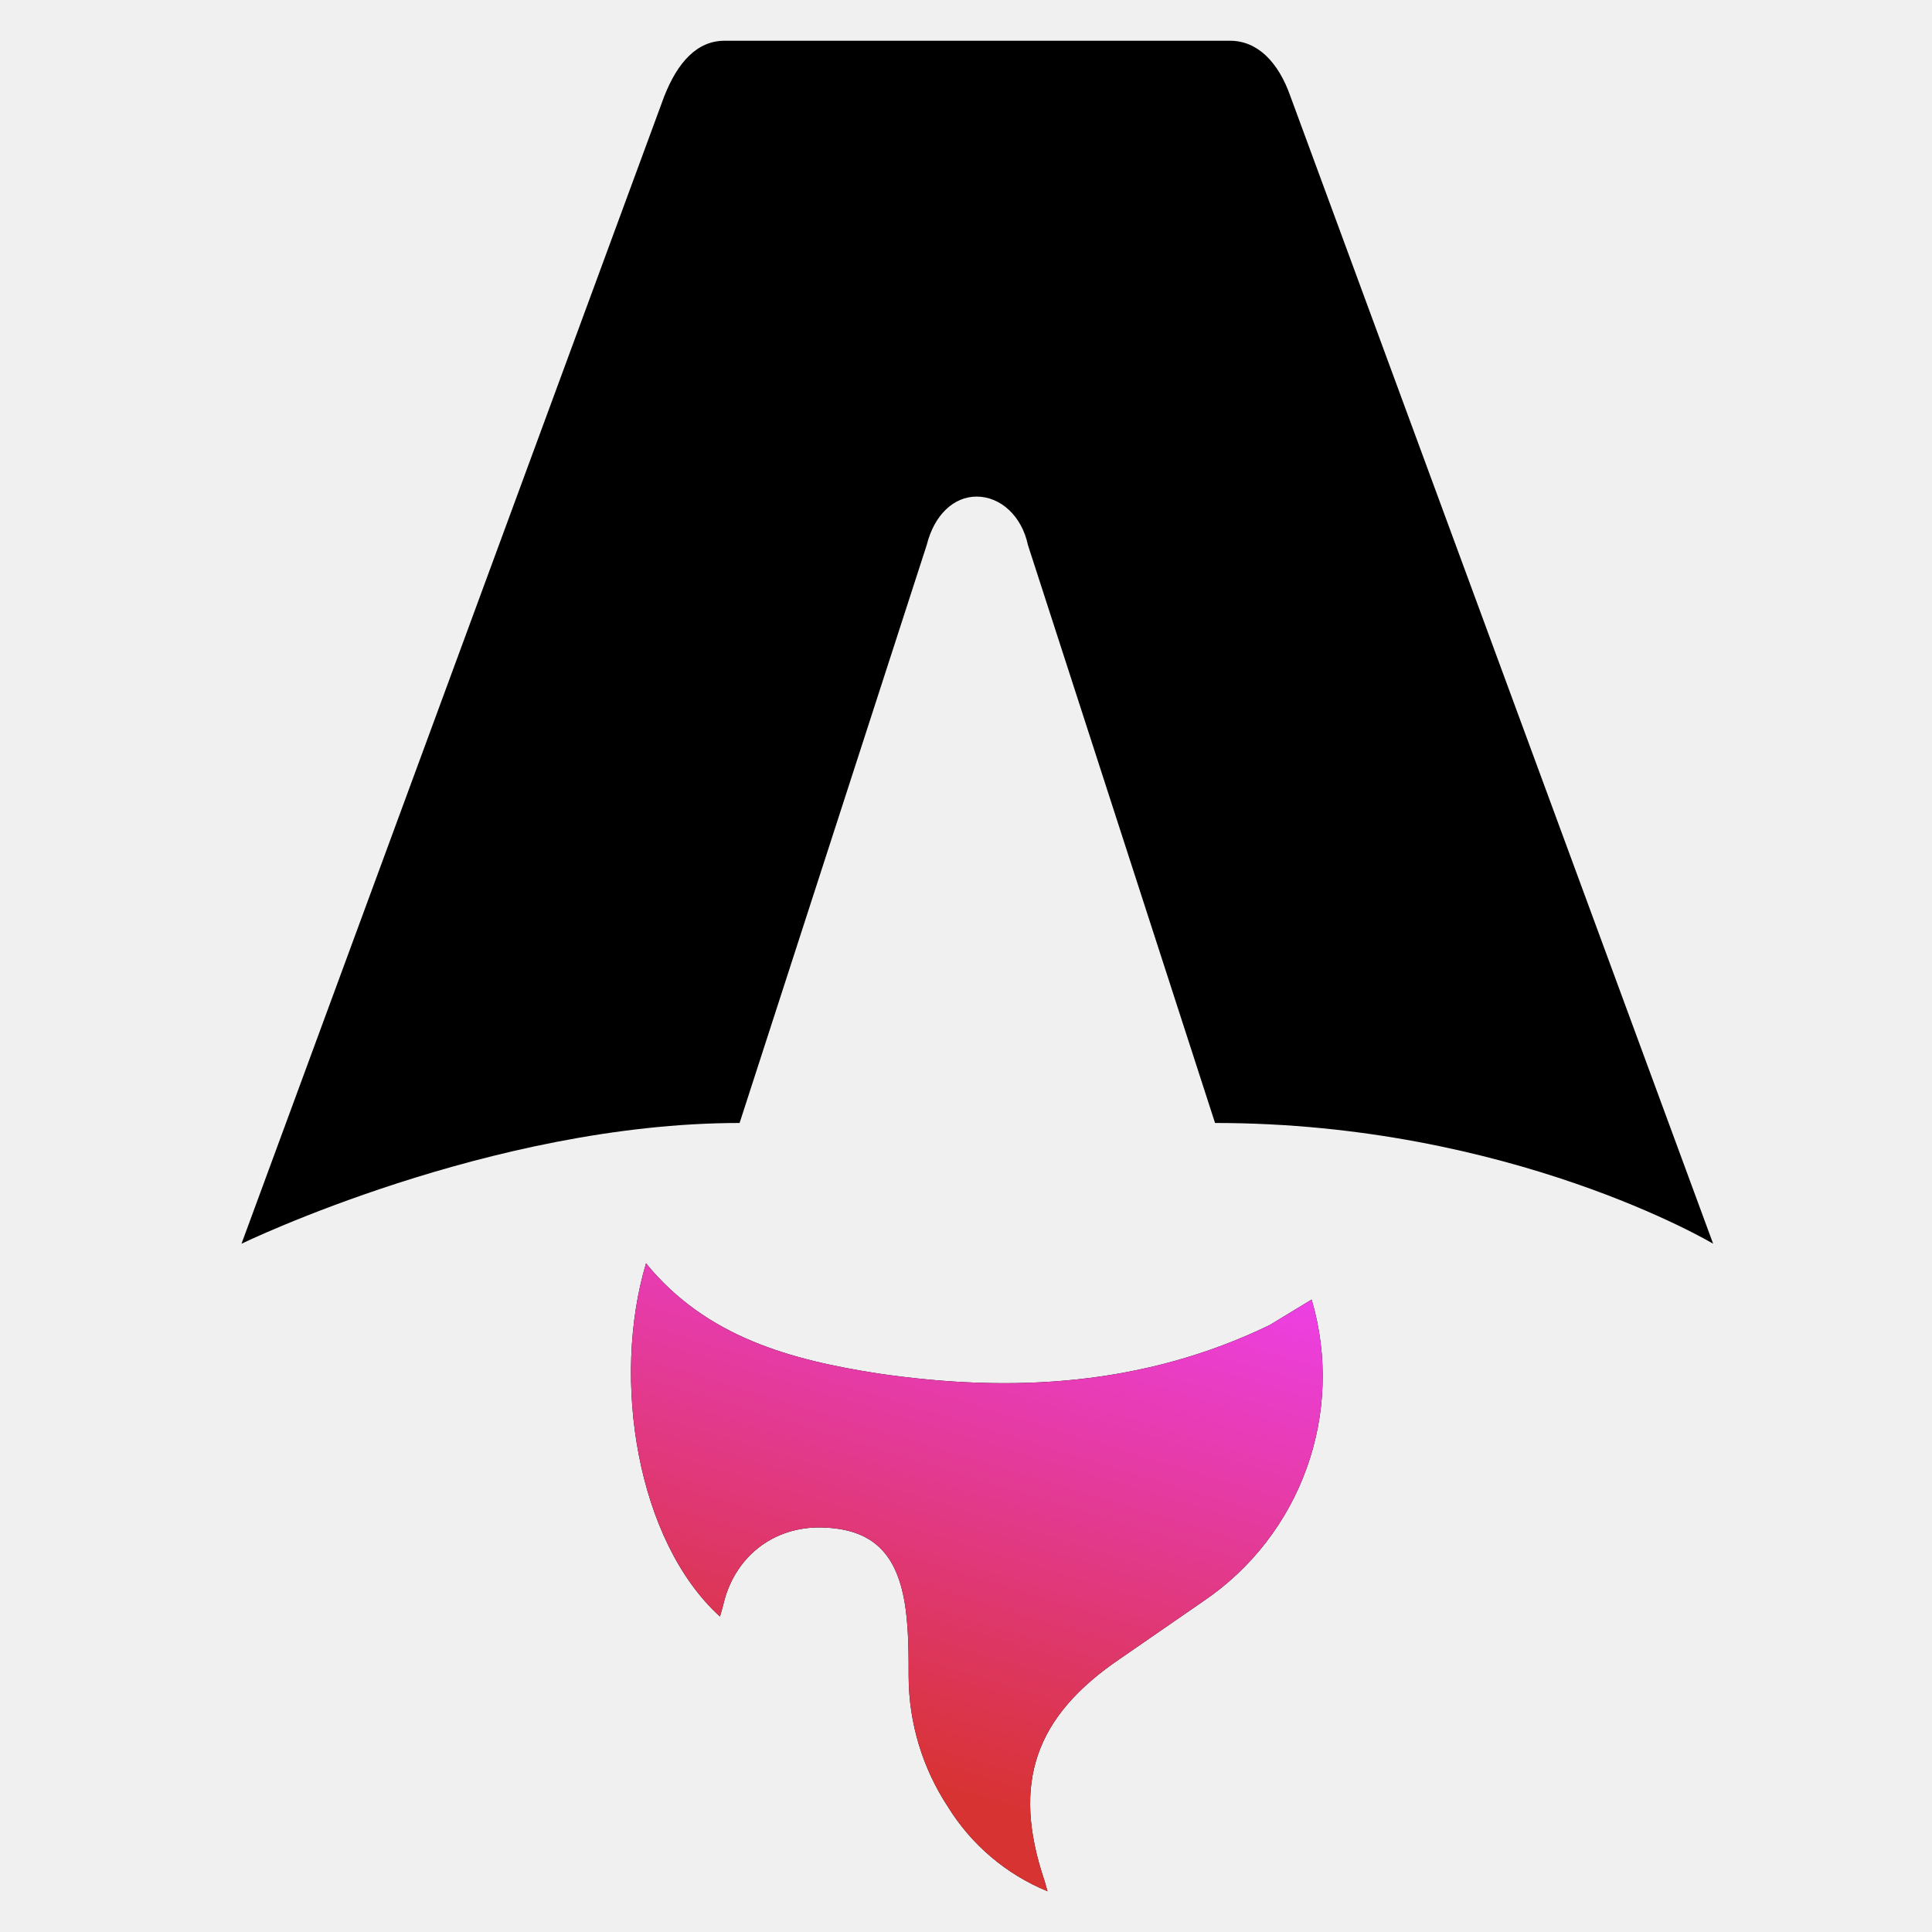
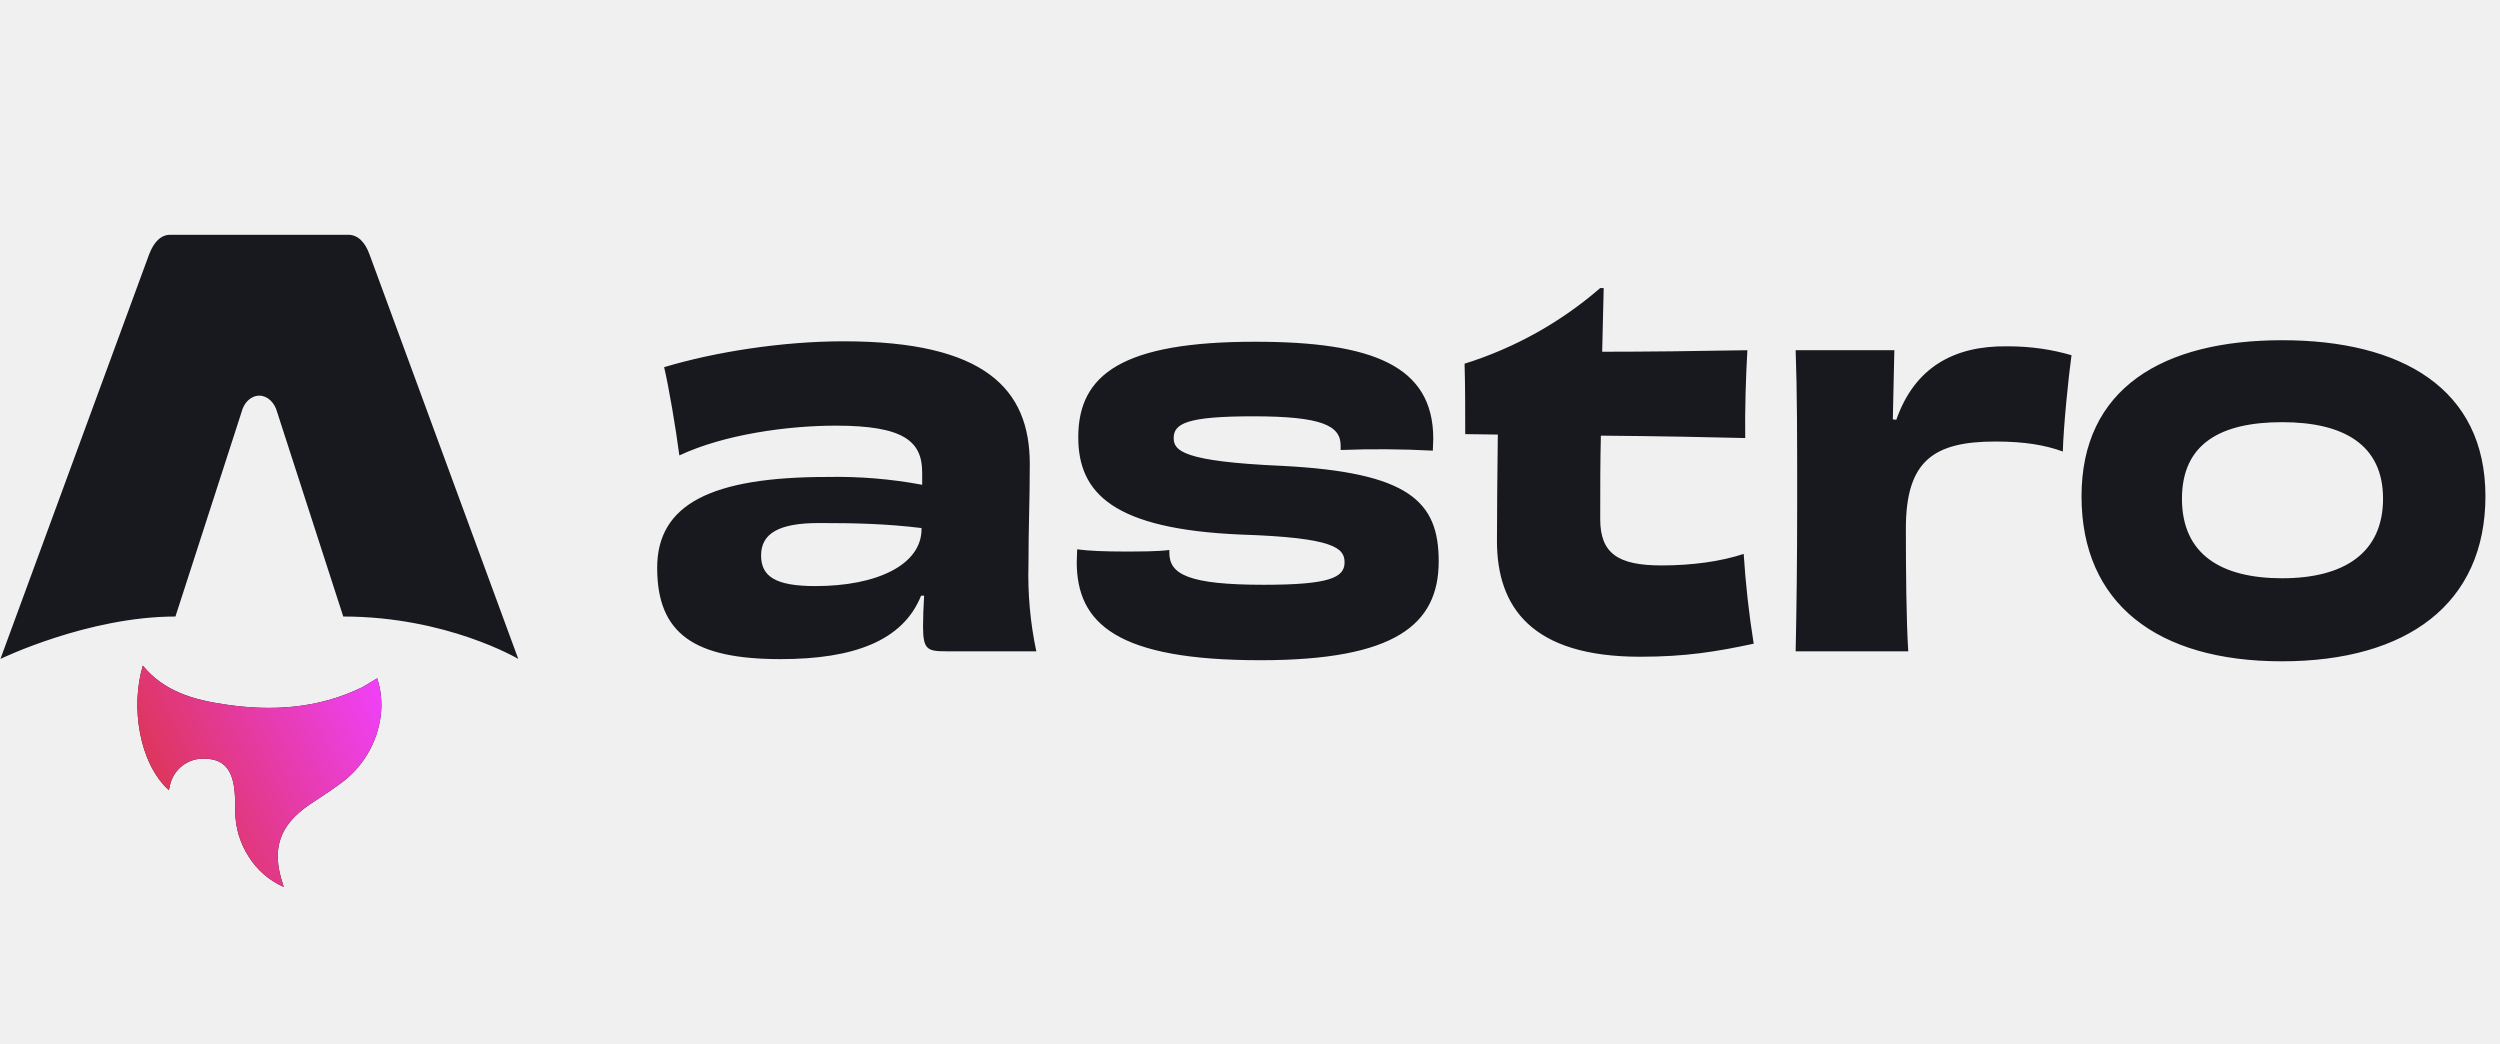
- <svg xmlns="http://www.w3.org/2000/svg" fill="none" viewBox="0 0 128 128">
-   <g>
-     <path d="M47.7 107.1c-5.5-5-7.2-15.7-4.9-23.4 4 4.9 9.6 6.4 15.4 7.3 8.9 1.3 17.6.8 25.9-3.2l2.8-1.7a18 18 0 0 1-7.2 20l-5.5 3.8c-5.6 3.8-7.2 8.2-5 14.7l.2.7a14 14 0 0 1-6.6-5.6 15.8 15.8 0 0 1-2.6-8.6c0-1.5 0-3-.2-4.5-.5-3.7-2.2-5.3-5.5-5.4-3.3-.1-5.9 2-6.6 5.2l-.2.7Z" />
-     <path d="M16 82.4s16.5-8 33-8l12.4-38.3c.5-2 1.8-3.2 3.3-3.2 1.6 0 3 1.3 3.4 3.2l12.4 38.3c19.6 0 33 8 33 8l-28-76c-.8-2.3-2.2-3.7-4-3.7H48c-1.8 0-3.1 1.4-4 3.7l-28 76Z" />
-   </g>
-   <path fill="url(#a)" d="M47.7 107.1c-5.5-5-7.2-15.7-4.9-23.4 4 4.9 9.6 6.4 15.4 7.3 8.9 1.3 17.6.8 25.9-3.2l2.8-1.7a18 18 0 0 1-7.2 20l-5.5 3.8c-5.6 3.8-7.2 8.2-5 14.7l.2.7a14 14 0 0 1-6.6-5.6 15.8 15.8 0 0 1-2.6-8.6c0-1.5 0-3-.2-4.5-.5-3.7-2.2-5.3-5.5-5.4-3.3-.1-5.9 2-6.6 5.2l-.2.7Z" />
+ <svg xmlns="http://www.w3.org/2000/svg" fill="none" width="115" height="48">
+   <path fill="#17191E" d="M7.77 36.35C6.4 35.11 6 32.51 6.57 30.62c.99 1.2 2.35 1.57 3.75 1.78 2.18.33 4.31.2 6.33-.78.23-.12.44-.27.7-.42.18.55.23 1.1.17 1.67a4.56 4.56 0 0 1-1.94 3.23c-.43.32-.9.61-1.34.91-1.38.94-1.76 2.03-1.24 3.62l.05.17a3.63 3.63 0 0 1-1.6-1.38 3.87 3.87 0 0 1-.63-2.1c0-.37 0-.74-.05-1.1-.13-.9-.55-1.3-1.33-1.32a1.56 1.56 0 0 0-1.63 1.26c0 .06-.03.12-.05.2Z" />
+   <path fill="url(#a)" d="M7.77 36.35C6.4 35.11 6 32.51 6.57 30.62c.99 1.2 2.35 1.57 3.75 1.78 2.18.33 4.31.2 6.33-.78.23-.12.44-.27.7-.42.18.55.23 1.1.17 1.67a4.56 4.56 0 0 1-1.94 3.23c-.43.32-.9.61-1.34.91-1.38.94-1.76 2.03-1.24 3.62l.05.17a3.63 3.63 0 0 1-1.6-1.38 3.87 3.87 0 0 1-.63-2.1c0-.37 0-.74-.05-1.1-.13-.9-.55-1.3-1.33-1.32a1.56 1.56 0 0 0-1.63 1.26c0 .06-.03.12-.05.2Z" />
+   <path fill="#17191E" d="M.02 30.31s4.02-1.95 8.05-1.95l3.04-9.4c.11-.45.44-.76.82-.76.37 0 .7.31.82.76l3.04 9.4c4.77 0 8.05 1.95 8.05 1.95L17 11.71c-.2-.56-.53-.91-.98-.91H7.83c-.44 0-.76.35-.97.9L.02 30.31Zm42.37-5.97c0 1.64-2.05 2.62-4.88 2.62-1.85 0-2.5-.45-2.5-1.41 0-1 .8-1.49 2.65-1.49 1.67 0 3.09.03 4.73.23v.05Zm.03-2.04a21.37 21.37 0 0 0-4.37-.36c-5.32 0-7.82 1.25-7.82 4.18 0 3.04 1.71 4.2 5.68 4.2 3.35 0 5.63-.84 6.46-2.92h.14c-.03.5-.05 1-.05 1.4 0 1.07.18 1.16 1.06 1.16h4.15a16.9 16.9 0 0 1-.36-4c0-1.67.06-2.93.06-4.62 0-3.45-2.07-5.64-8.56-5.64-2.8 0-5.9.48-8.26 1.19.22.93.54 2.83.7 4.06 2.04-.96 4.95-1.37 7.2-1.37 3.11 0 3.97.71 3.97 2.15v.57Zm11.37 3c-.56.07-1.33.07-2.12.07-.83 0-1.6-.03-2.12-.1l-.02.58c0 2.85 1.87 4.52 8.45 4.52 6.2 0 8.2-1.64 8.2-4.55 0-2.74-1.33-4.09-7.2-4.39-4.58-.2-4.99-.7-4.99-1.28 0-.66.59-1 3.65-1 3.18 0 4.03.43 4.03 1.35v.2a46.13 46.13 0 0 1 4.24.03l.02-.55c0-3.36-2.8-4.46-8.2-4.46-6.08 0-8.13 1.49-8.13 4.39 0 2.6 1.64 4.23 7.48 4.48 4.3.14 4.77.62 4.77 1.28 0 .7-.7 1.03-3.71 1.03-3.47 0-4.35-.48-4.35-1.47v-.13Zm19.82-12.05a17.5 17.5 0 0 1-6.24 3.48c.03.84.03 2.4.03 3.24l1.5.02c-.02 1.63-.04 3.6-.04 4.9 0 3.04 1.6 5.32 6.58 5.32 2.1 0 3.5-.23 5.23-.6a43.77 43.77 0 0 1-.46-4.13c-1.03.34-2.34.53-3.78.53-2 0-2.82-.55-2.82-2.13 0-1.37 0-2.65.03-3.84 2.57.02 5.13.07 6.64.11-.02-1.18.03-2.9.1-4.04-2.2.04-4.65.07-6.68.07l.07-2.93h-.16Zm13.46 6.04a767.33 767.33 0 0 1 .07-3.18H82.6c.07 1.96.07 3.98.07 6.92 0 2.95-.03 4.99-.07 6.93h5.18c-.09-1.37-.11-3.68-.11-5.65 0-3.1 1.26-4 4.12-4 1.33 0 2.28.16 3.1.46.03-1.16.26-3.43.4-4.43-.86-.25-1.81-.41-2.96-.41-2.46-.03-4.26.98-5.1 3.38l-.17-.02Zm22.55 3.65c0 2.5-1.8 3.66-4.64 3.66-2.81 0-4.61-1.1-4.61-3.66s1.82-3.52 4.61-3.52c2.82 0 4.64 1.03 4.64 3.52Zm4.71-.11c0-4.96-3.87-7.18-9.35-7.18-5.5 0-9.23 2.22-9.23 7.18 0 4.94 3.49 7.59 9.21 7.59 5.77 0 9.37-2.65 9.37-7.6Z" />
  <defs>
-     <linearGradient id="a" x1="64.7" x2="77.4" y1="119.2" y2="77.4" gradientUnits="userSpaceOnUse">
+     <linearGradient id="a" x1="6.33" x2="19.43" y1="40.8" y2="34.6" gradientUnits="userSpaceOnUse">
      <stop stop-color="#D83333" />
      <stop offset="1" stop-color="#F041FF" />
    </linearGradient>
  </defs>
-   <style>
-     g {
-       fill: #000;
-     }
- 
-     @media (prefers-color-scheme: dark) {
-       g {
-         fill: #FFF;
-       }
-     }
-   </style>
</svg>
